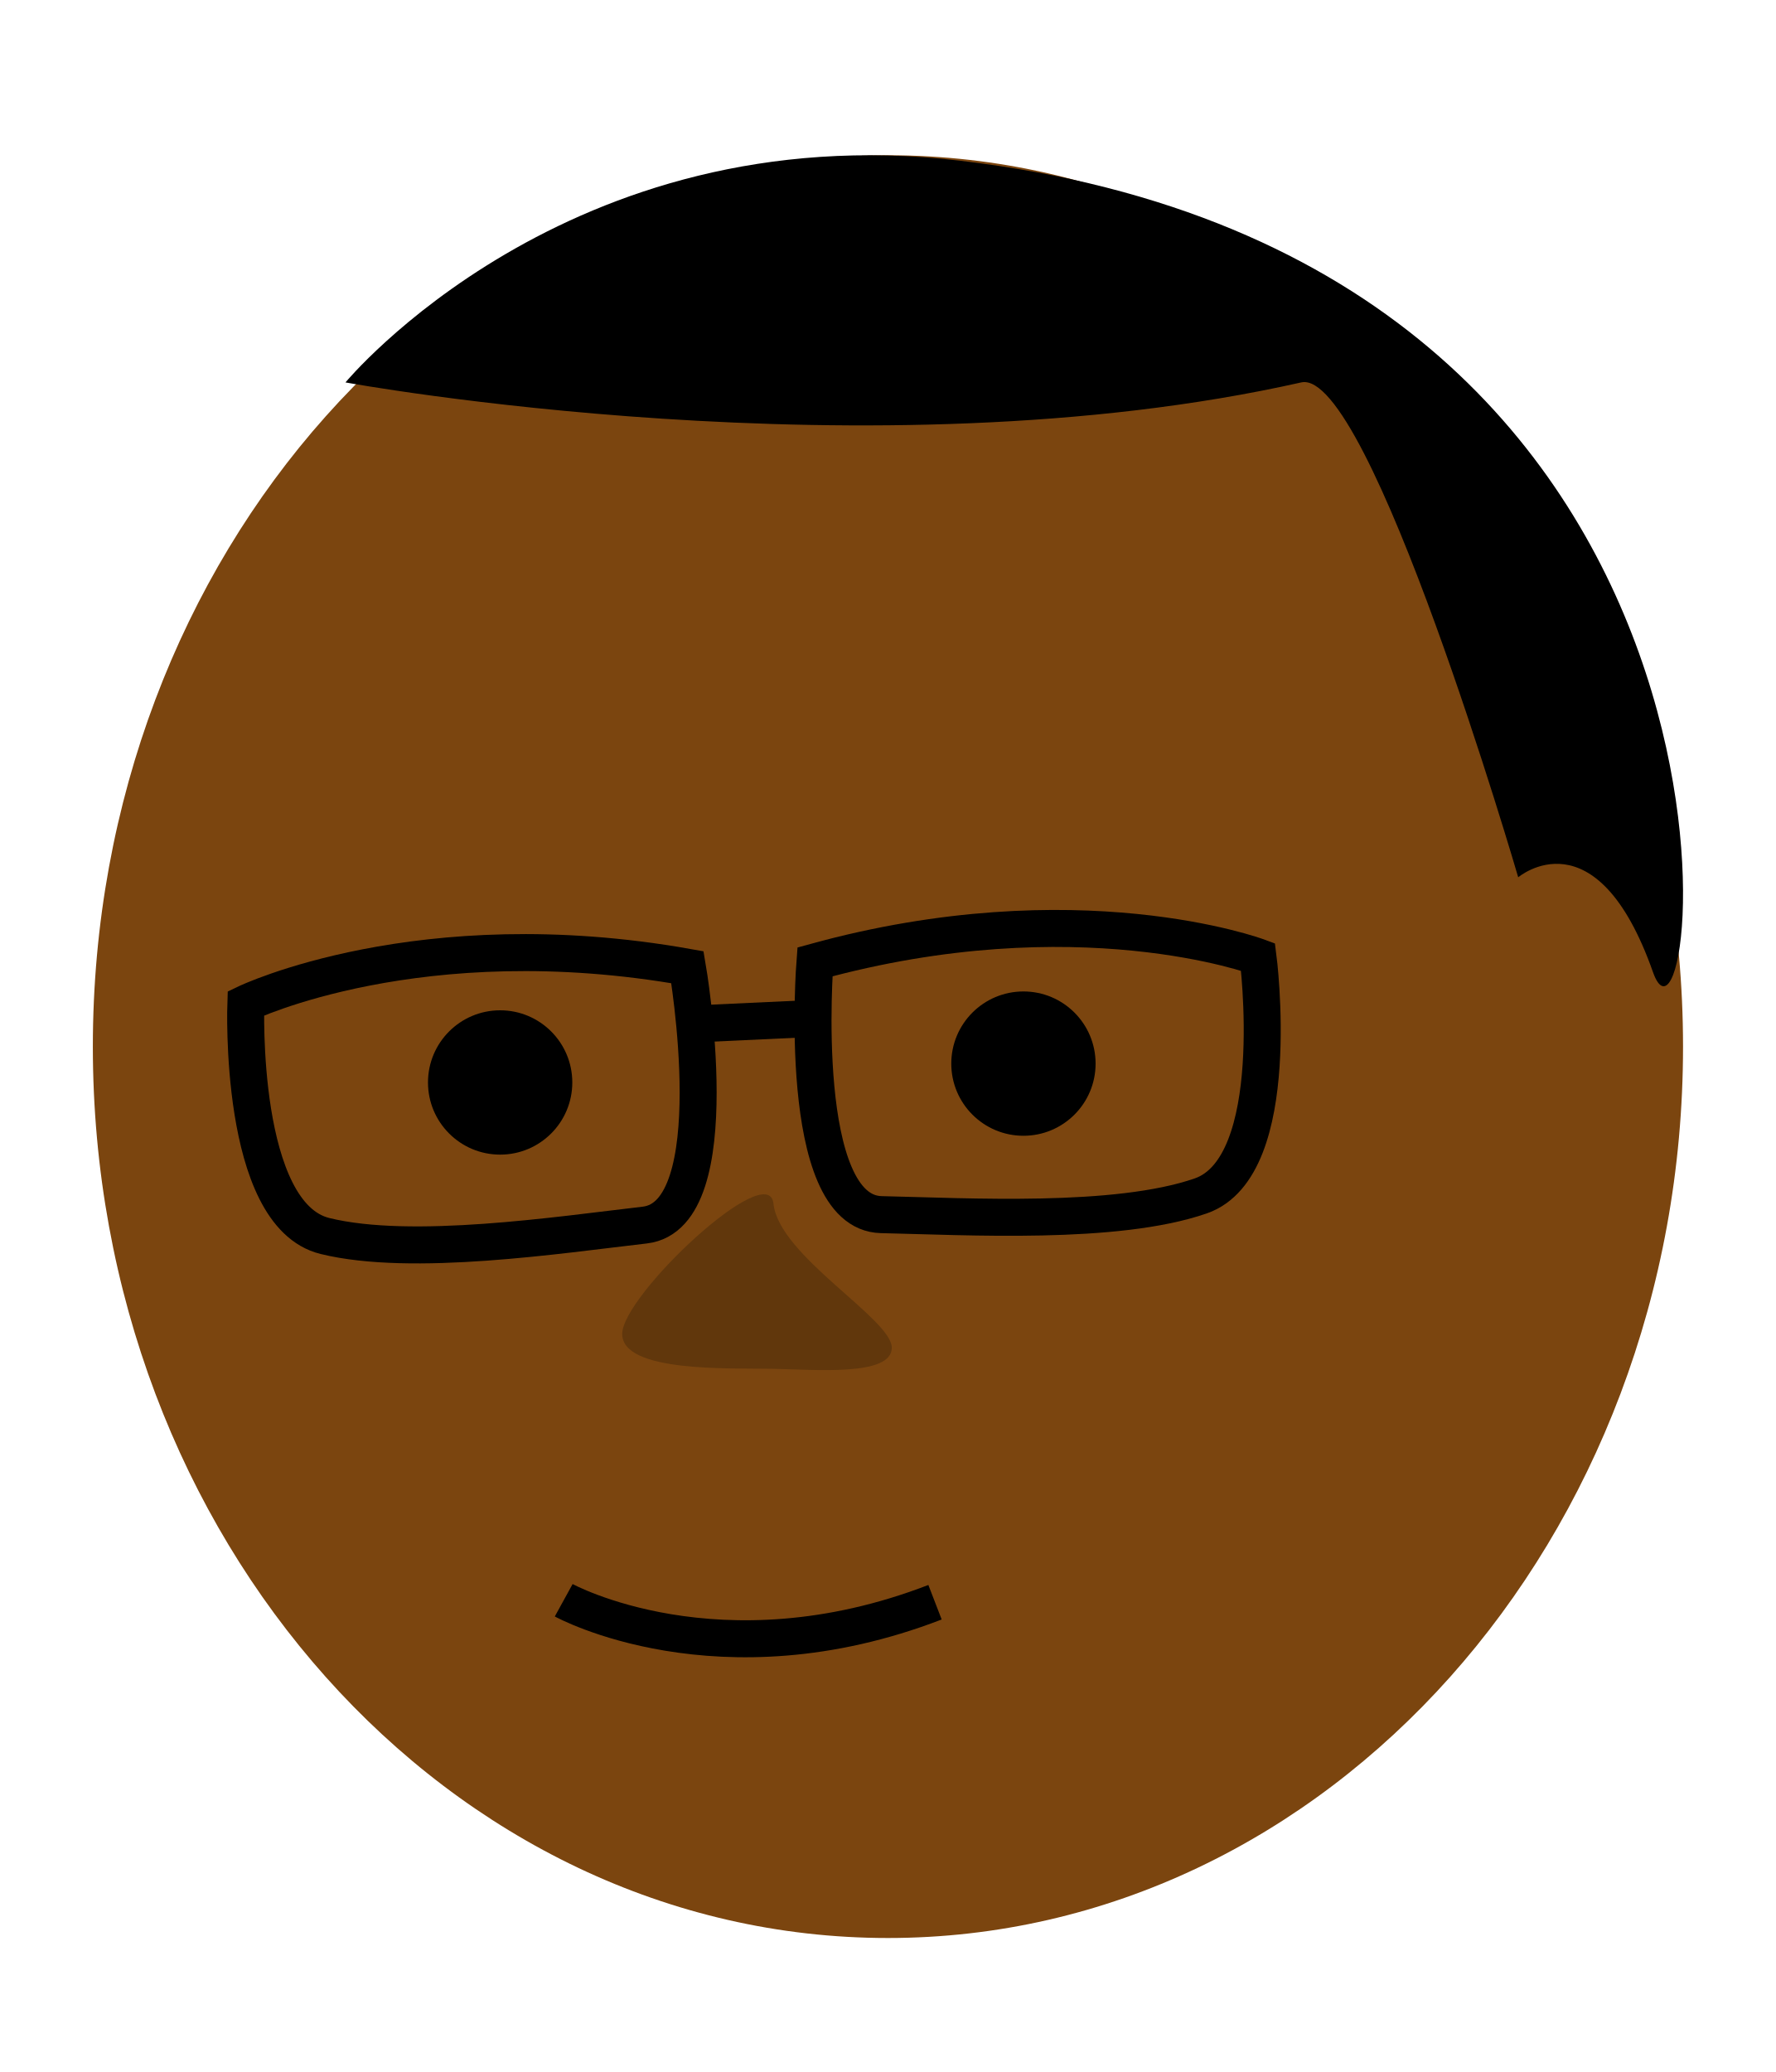
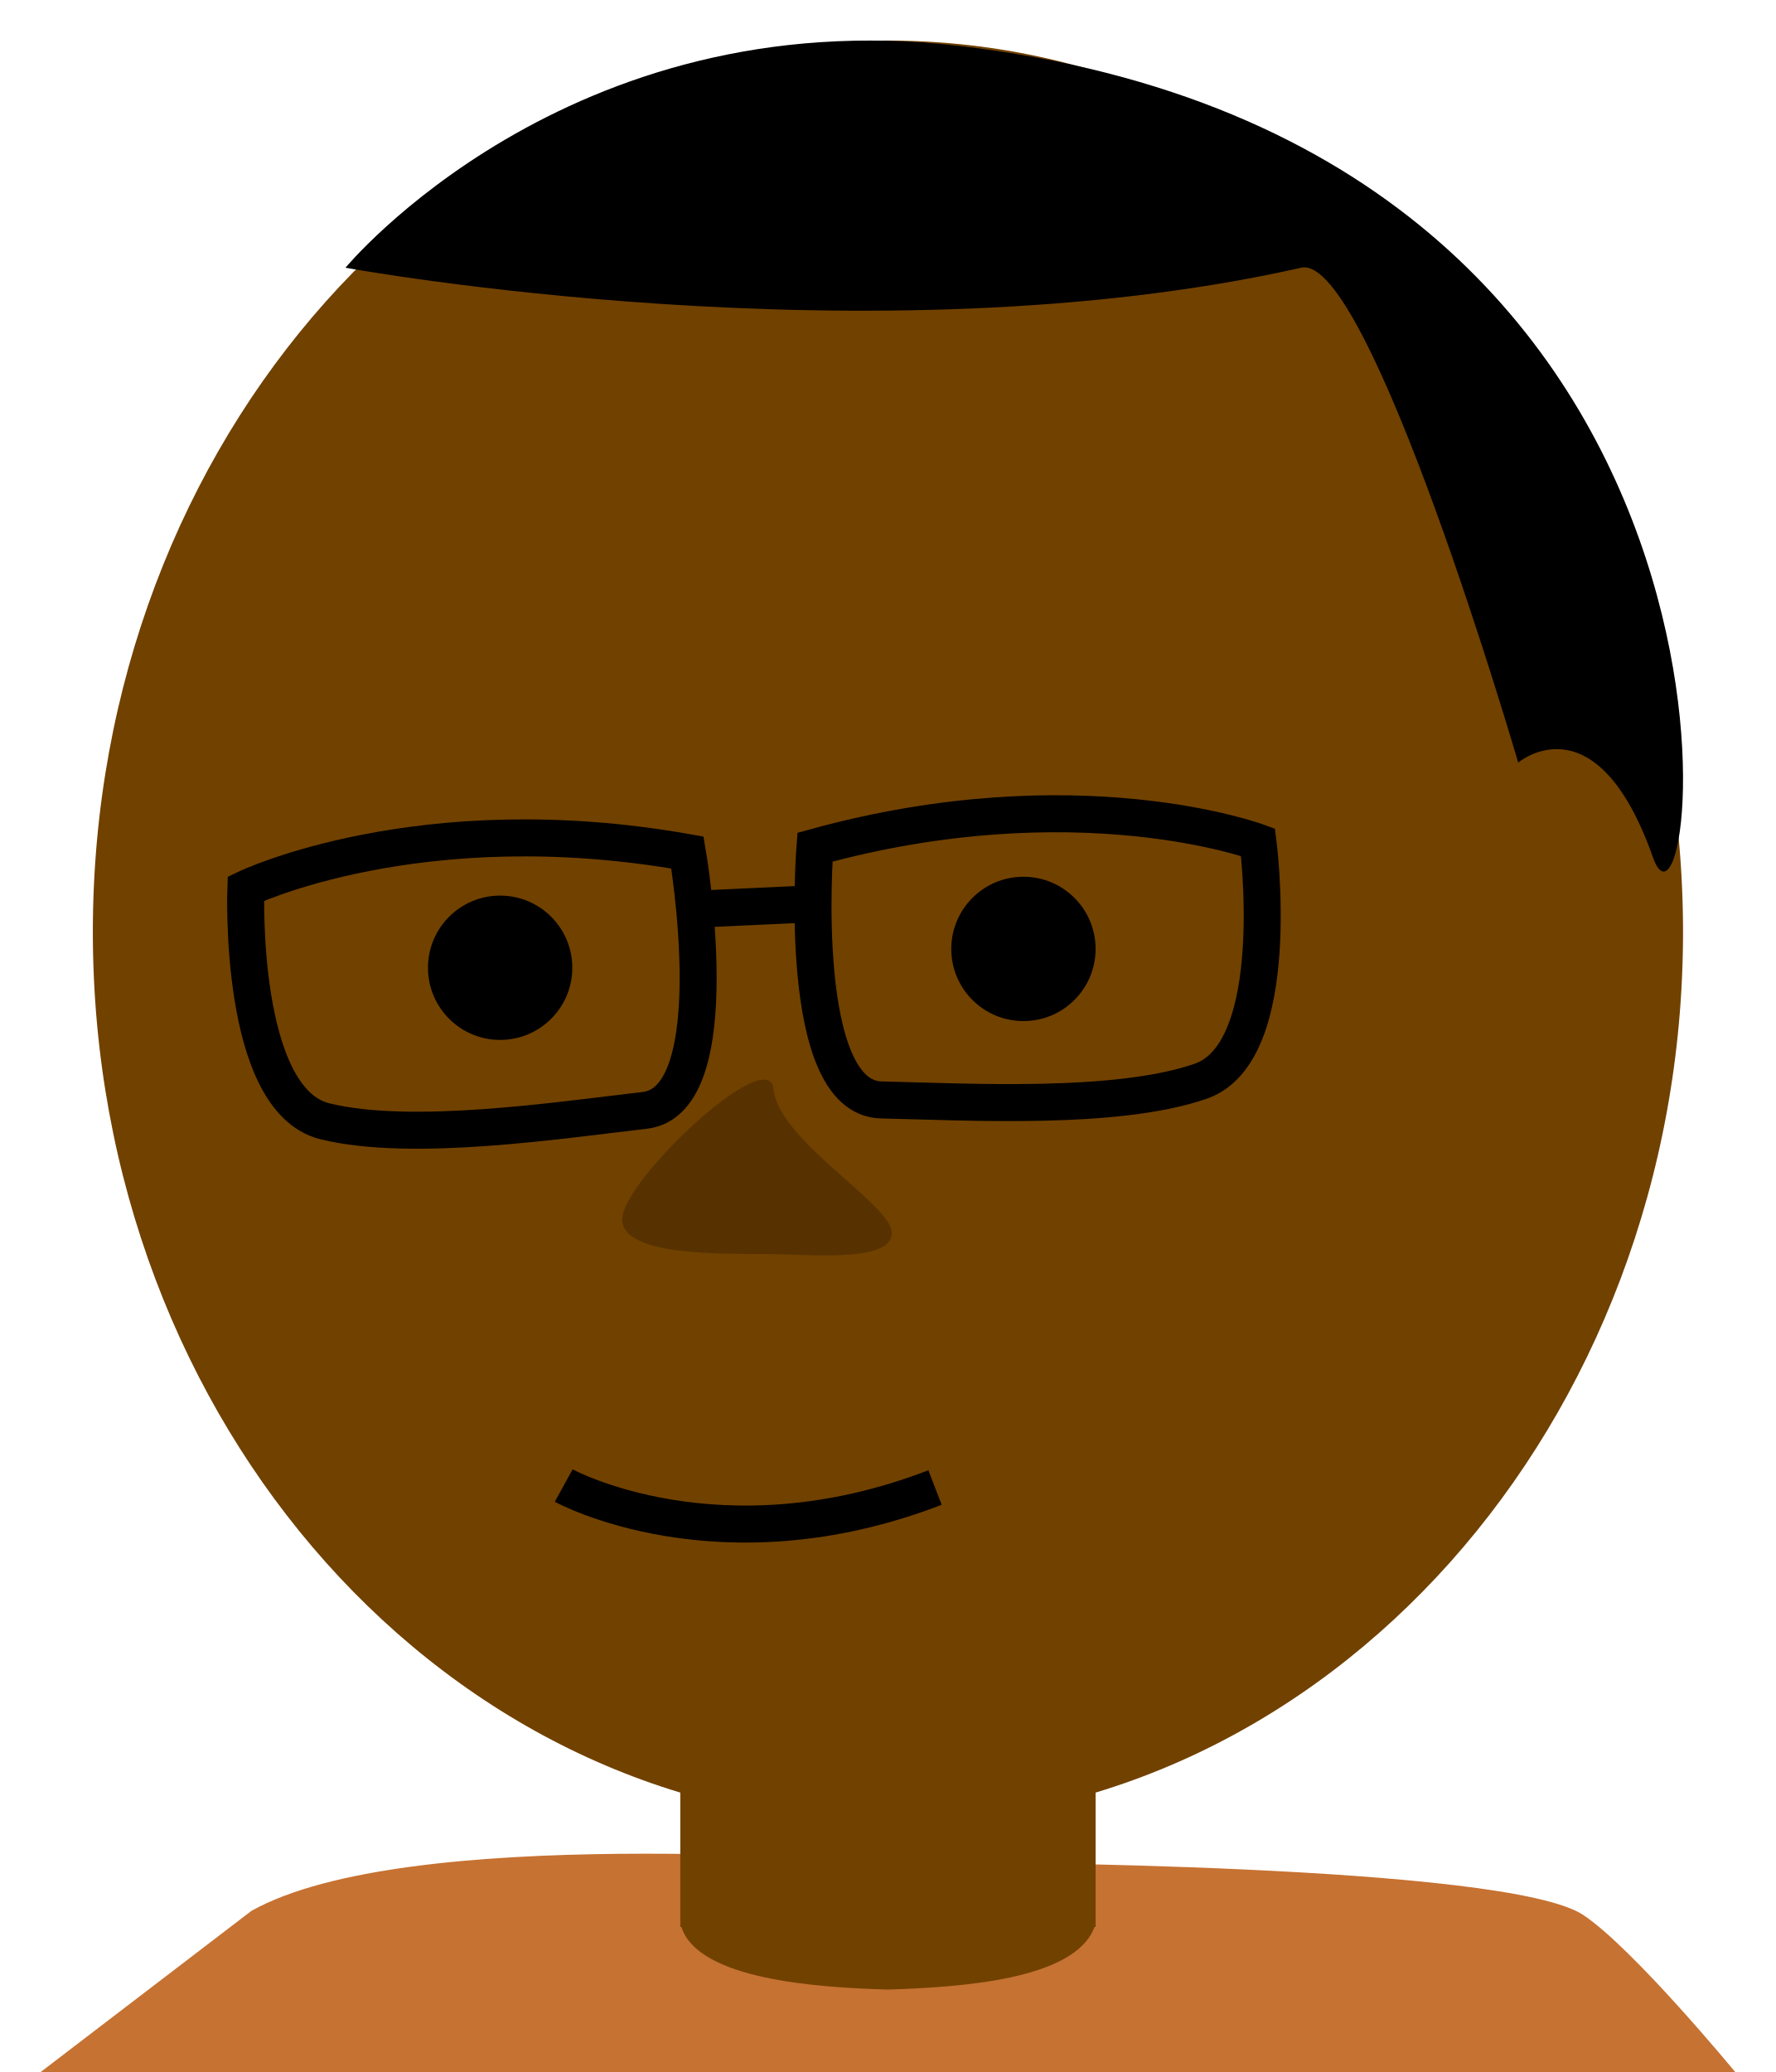
<svg xmlns="http://www.w3.org/2000/svg" version="1.1" x="0" y="0" width="96" height="112" viewBox="0, 0, 96, 112">
  <g id="kojo" transform="translate(0, 0)">
-     <path d="M48,104.757 C24.262,104.757 5.019,83.185 5.019,56.575 C5.019,29.964 24.262,8.392 48,8.392 C71.738,8.392 90.981,29.964 90.981,56.575 C90.981,83.185 71.738,104.757 48,104.757 z" fill="#7B450F" />
-     <path d="M27.037,60.448 C25.967,60.448 25.1,59.581 25.1,58.511 C25.1,57.442 25.967,56.575 27.037,56.575 C28.106,56.575 28.973,57.442 28.973,58.511 C28.973,59.581 28.106,60.448 27.037,60.448 z" fill="#000000" />
-     <path d="M55.325,59.43 C54.255,59.43 53.388,58.563 53.388,57.493 C53.388,56.423 54.255,55.556 55.325,55.556 C56.395,55.556 57.262,56.423 57.262,57.493 C57.262,58.563 56.395,59.43 55.325,59.43 z" fill="#000000" />
+     <path d="M48,98.557 C24.262,98.557 5.019,76.985 5.019,50.375 C5.019,23.764 24.262,2.192 48,2.192 C71.738,2.192 90.981,23.764 90.981,50.375 C90.981,76.985 71.738,98.557 48,98.557 z" fill="#714100" />
+     <path d="M27.037,54.248 C25.967,54.248 25.1,53.381 25.1,52.311 C25.1,51.242 25.967,50.375 27.037,50.375 C28.106,50.375 28.973,51.242 28.973,52.311 C28.973,53.381 28.106,54.248 27.037,54.248 z" fill="#000000" />
+     <path d="M55.325,53.23 C54.255,53.23 53.388,52.363 53.388,51.293 C53.388,50.223 54.255,49.356 55.325,49.356 C56.395,49.356 57.262,50.223 57.262,51.293 C57.262,52.363 56.395,53.23 55.325,53.23 z" fill="#000000" />
    <path d="M47.122,117.771 L47.122,117.771 L47.122,118.108 L47.122,118.108 L47.122,117.771 z" fill="#000000" />
-     <path d="M18.676,20.671 C18.676,20.671 47.122,25.9 70.342,20.671 C74.031,19.84 82.071,47.421 82.071,47.421 C82.071,47.421 86.287,43.843 89.359,52.554 C91.879,59.7 97.318,14.042 51.866,8.683 C30.659,6.182 18.676,20.671 18.676,20.671 z" fill="#000000" />
+     <path d="M18.676,14.471 C18.676,14.471 47.122,19.7 70.342,14.471 C74.031,13.64 82.071,41.221 82.071,41.221 C82.071,41.221 86.287,37.643 89.359,46.354 C91.879,53.5 97.318,7.842 51.866,2.483 C30.659,-0.018 18.676,14.471 18.676,14.471 z" fill="#000000" />
    <g>
-       <path d="M37.74,55.34 L43.951,55.051" fill-opacity="0" stroke="#000000" stroke-width="2" />
-       <path d="M13.289,54.236 C13.289,54.236 22.685,49.708 37.162,52.283 C37.162,52.283 39.473,65.688 34.853,66.22 C30.232,66.751 22.266,67.965 17.567,66.811 C12.869,65.656 13.289,54.236 13.289,54.236 z" fill-opacity="0" stroke="#000000" stroke-width="2" />
-       <path d="M68.006,51.727 C68.006,51.727 58.23,48.089 44.054,51.994 C44.054,51.994 42.995,65.555 47.644,65.656 C52.294,65.757 60.339,66.228 64.91,64.644 C69.482,63.059 68.006,51.727 68.006,51.727 z" fill-opacity="0" stroke="#000000" stroke-width="2" />
+       <path d="M37.74,49.14 L43.951,48.851" fill-opacity="0" stroke="#000000" stroke-width="2" />
+       <path d="M13.289,48.036 C13.289,48.036 22.685,43.508 37.162,46.083 C37.162,46.083 39.473,59.488 34.853,60.02 C30.232,60.551 22.266,61.765 17.567,60.611 C12.869,59.456 13.289,48.036 13.289,48.036 z" fill-opacity="0" stroke="#000000" stroke-width="2" />
+       <path d="M68.006,45.527 C68.006,45.527 58.23,41.889 44.054,45.794 C44.054,45.794 42.995,59.355 47.644,59.456 C52.294,59.557 60.339,60.028 64.91,58.444 C69.482,56.859 68.006,45.527 68.006,45.527 z" fill-opacity="0" stroke="#000000" stroke-width="2" />
    </g>
-     <path d="M30.473,86.5 C30.473,86.5 38.863,91.113 50.545,86.607" fill-opacity="0" stroke="#000000" stroke-width="2" />
-     <path d="M41.812,65.062 C42.099,67.883 48.208,71.286 48.208,72.849 C48.208,74.411 44.068,74.031 41.745,73.989 C39.422,73.947 33.635,74.192 33.635,72.105 C33.635,70.018 41.559,62.57 41.812,65.062 z" fill="#61370C" />
-     <path d="M27.037,62.412 C24.882,62.412 23.136,60.666 23.136,58.511 C23.136,56.357 24.882,54.611 27.037,54.611 C29.191,54.611 30.937,56.357 30.937,58.511 C30.937,60.666 29.191,62.412 27.037,62.412 z" fill="#000000" />
-     <path d="M55.325,61.393 C53.171,61.393 51.424,59.647 51.424,57.493 C51.424,55.339 53.171,53.592 55.325,53.592 C57.479,53.592 59.225,55.339 59.225,57.493 C59.225,59.647 57.479,61.393 55.325,61.393 z" fill="#000000" />
+     <path d="M30.473,80.3 C30.473,80.3 38.863,84.913 50.545,80.407" fill-opacity="0" stroke="#000000" stroke-width="2" />
+     <path d="M41.812,58.862 C42.099,61.683 48.208,65.086 48.208,66.649 C48.208,68.211 44.068,67.831 41.745,67.789 C39.422,67.747 33.635,67.992 33.635,65.905 C33.635,63.818 41.559,56.37 41.812,58.862 z" fill="#573200" />
+     <path d="M27.037,56.212 C24.882,56.212 23.136,54.466 23.136,52.311 C23.136,50.157 24.882,48.411 27.037,48.411 C29.191,48.411 30.937,50.157 30.937,52.311 C30.937,54.466 29.191,56.212 27.037,56.212 z" fill="#000000" />
+     <path d="M55.325,55.193 C53.171,55.193 51.424,53.447 51.424,51.293 C51.424,49.139 53.171,47.392 55.325,47.392 C57.479,47.392 59.225,49.139 59.225,51.293 C59.225,53.447 57.479,55.193 55.325,55.193 z" fill="#000000" />
+     <path d="M102.6,100.2 L103.2,100.2 L103.2,100.2 L102.6,100.2 L102.6,100.2 z" fill="#7B450F" />
+     <path d="M13.593,103.289 C22.009,98.585 46.19,100.652 49.52,100.652 C52.85,100.652 81.496,100.768 85.597,103.518 C88.319,105.344 93.8,112 93.8,112 C93.8,112 2.2,112 2.2,112" fill="#C67232" />
+     <path d="M59.225,95.9 L59.225,104.156 L59.167,104.156 C58.129,107.014 51.943,107.417 48,107.544 C44.159,107.433 37.738,107.009 36.833,104.156 L36.775,104.156 L36.775,95.9 L59.225,95.9 z" fill="#714100" />
  </g>
</svg>
